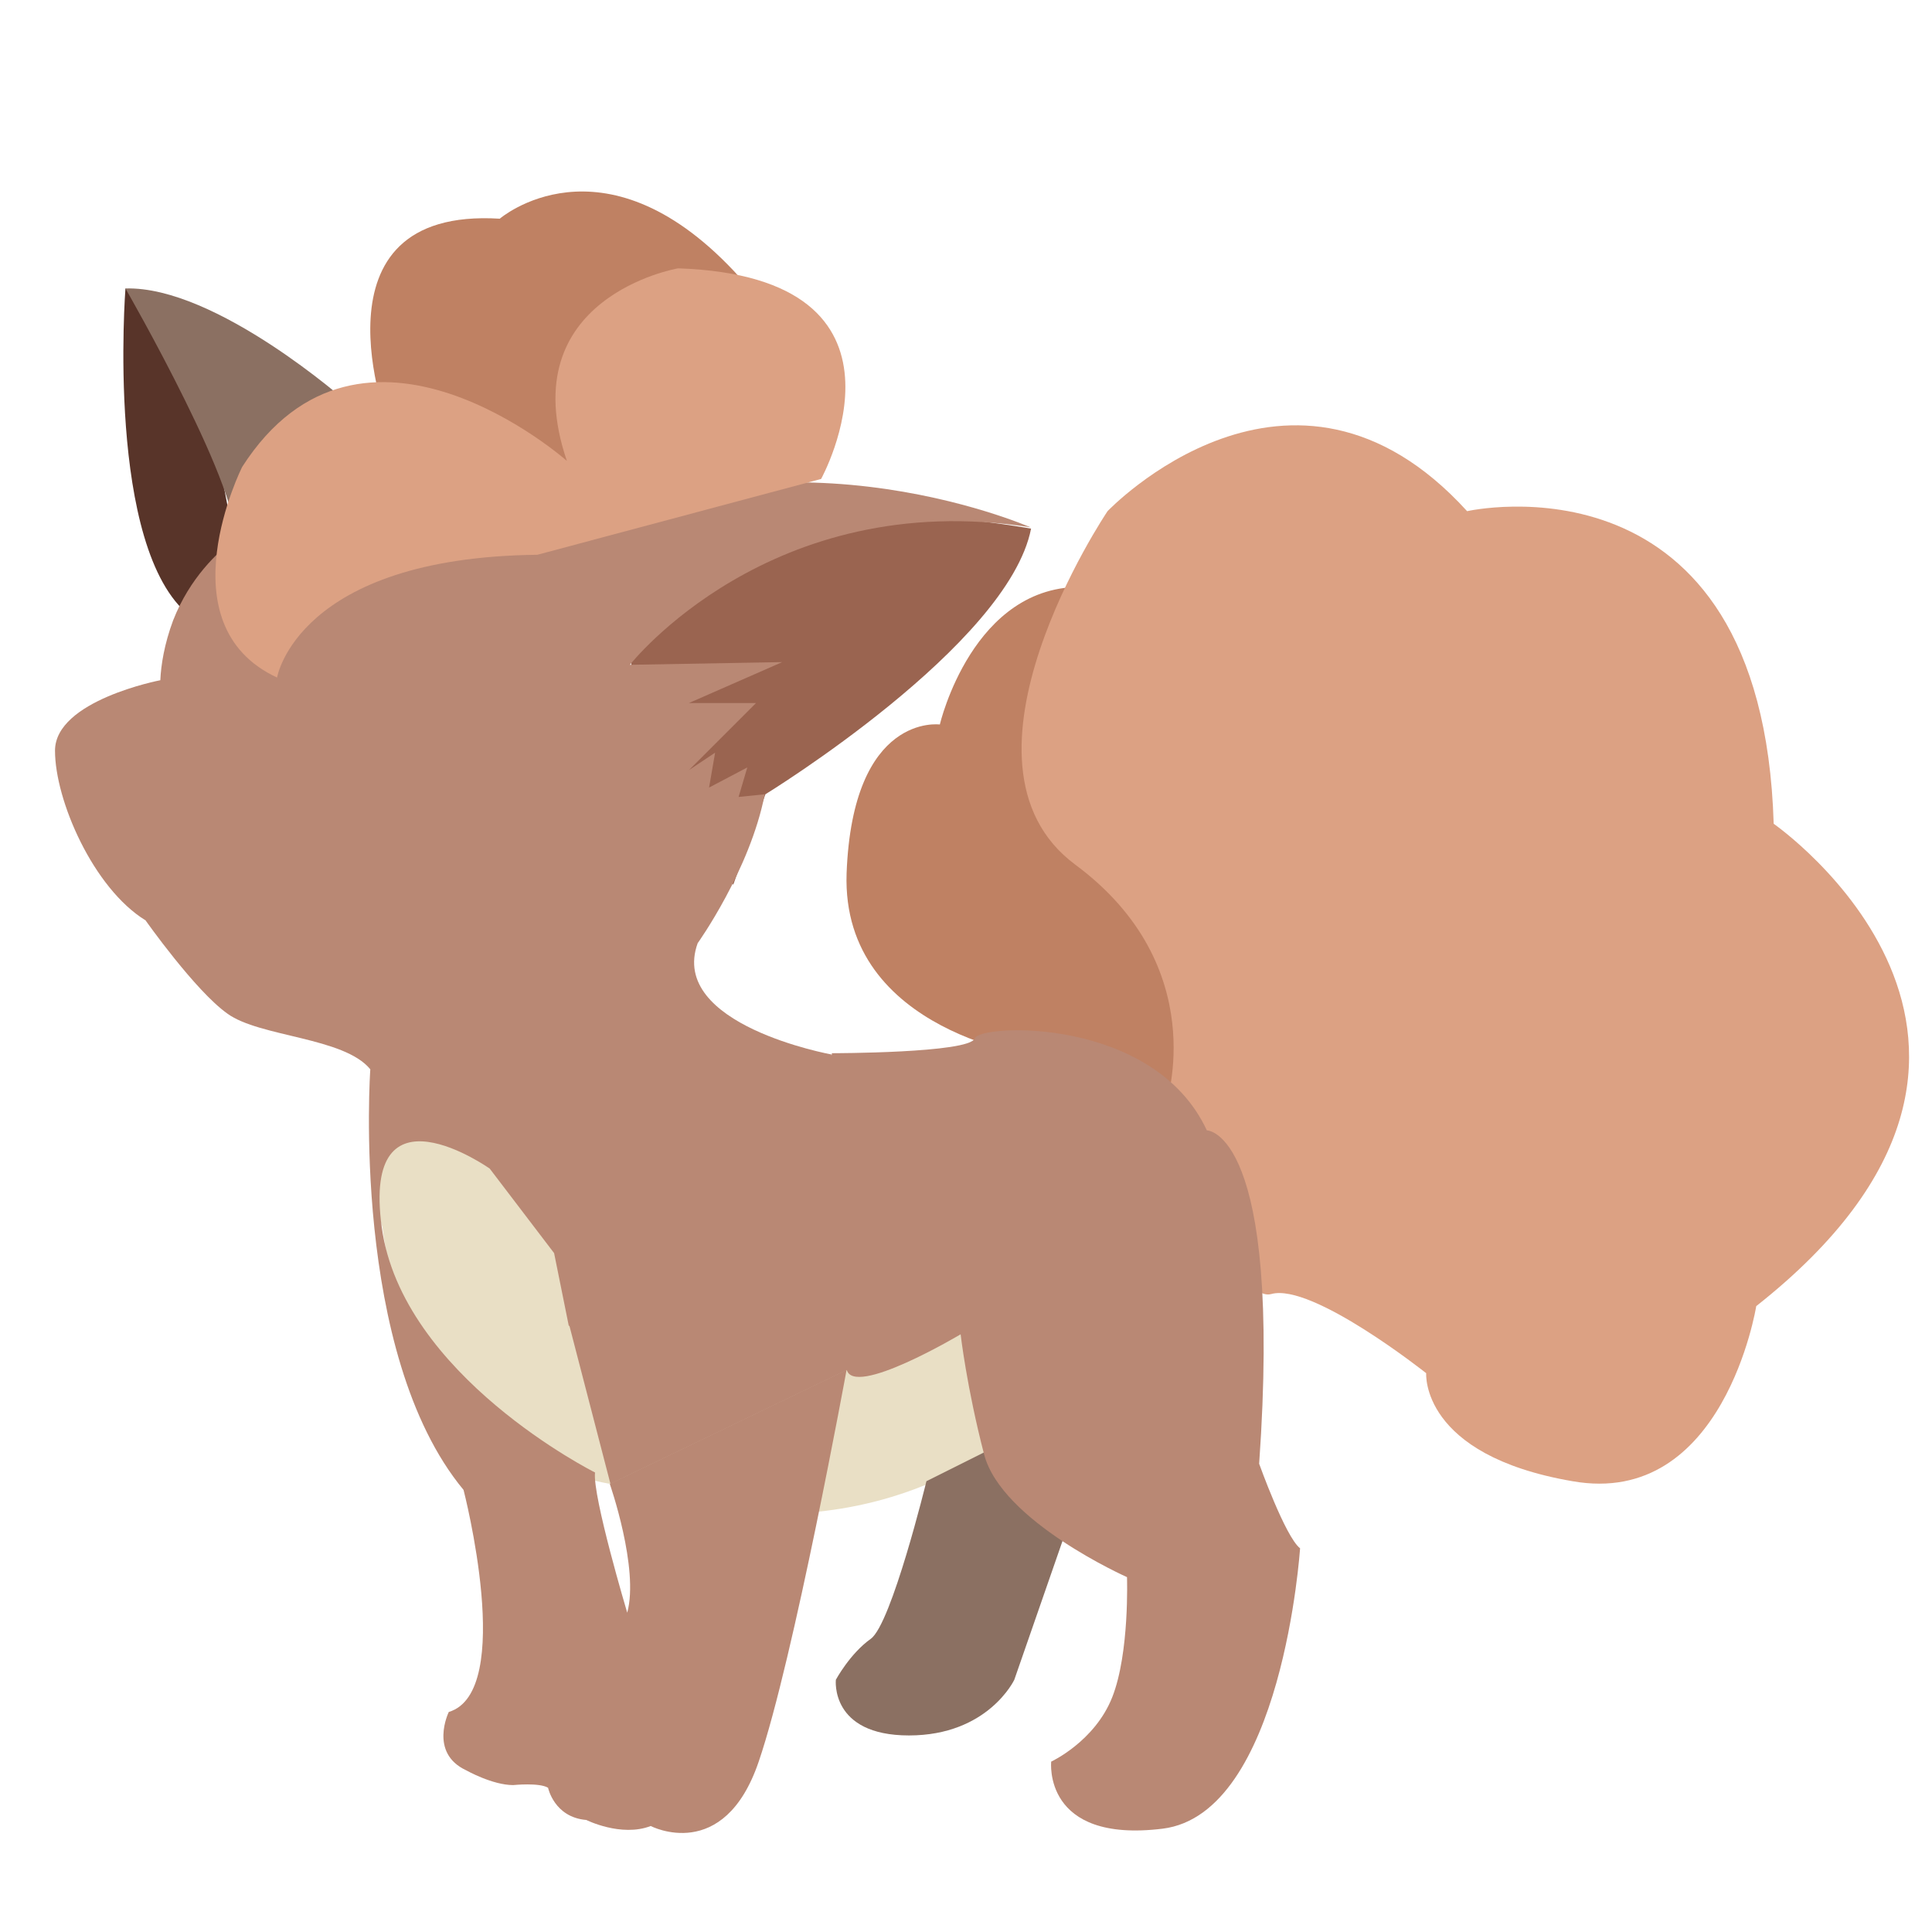
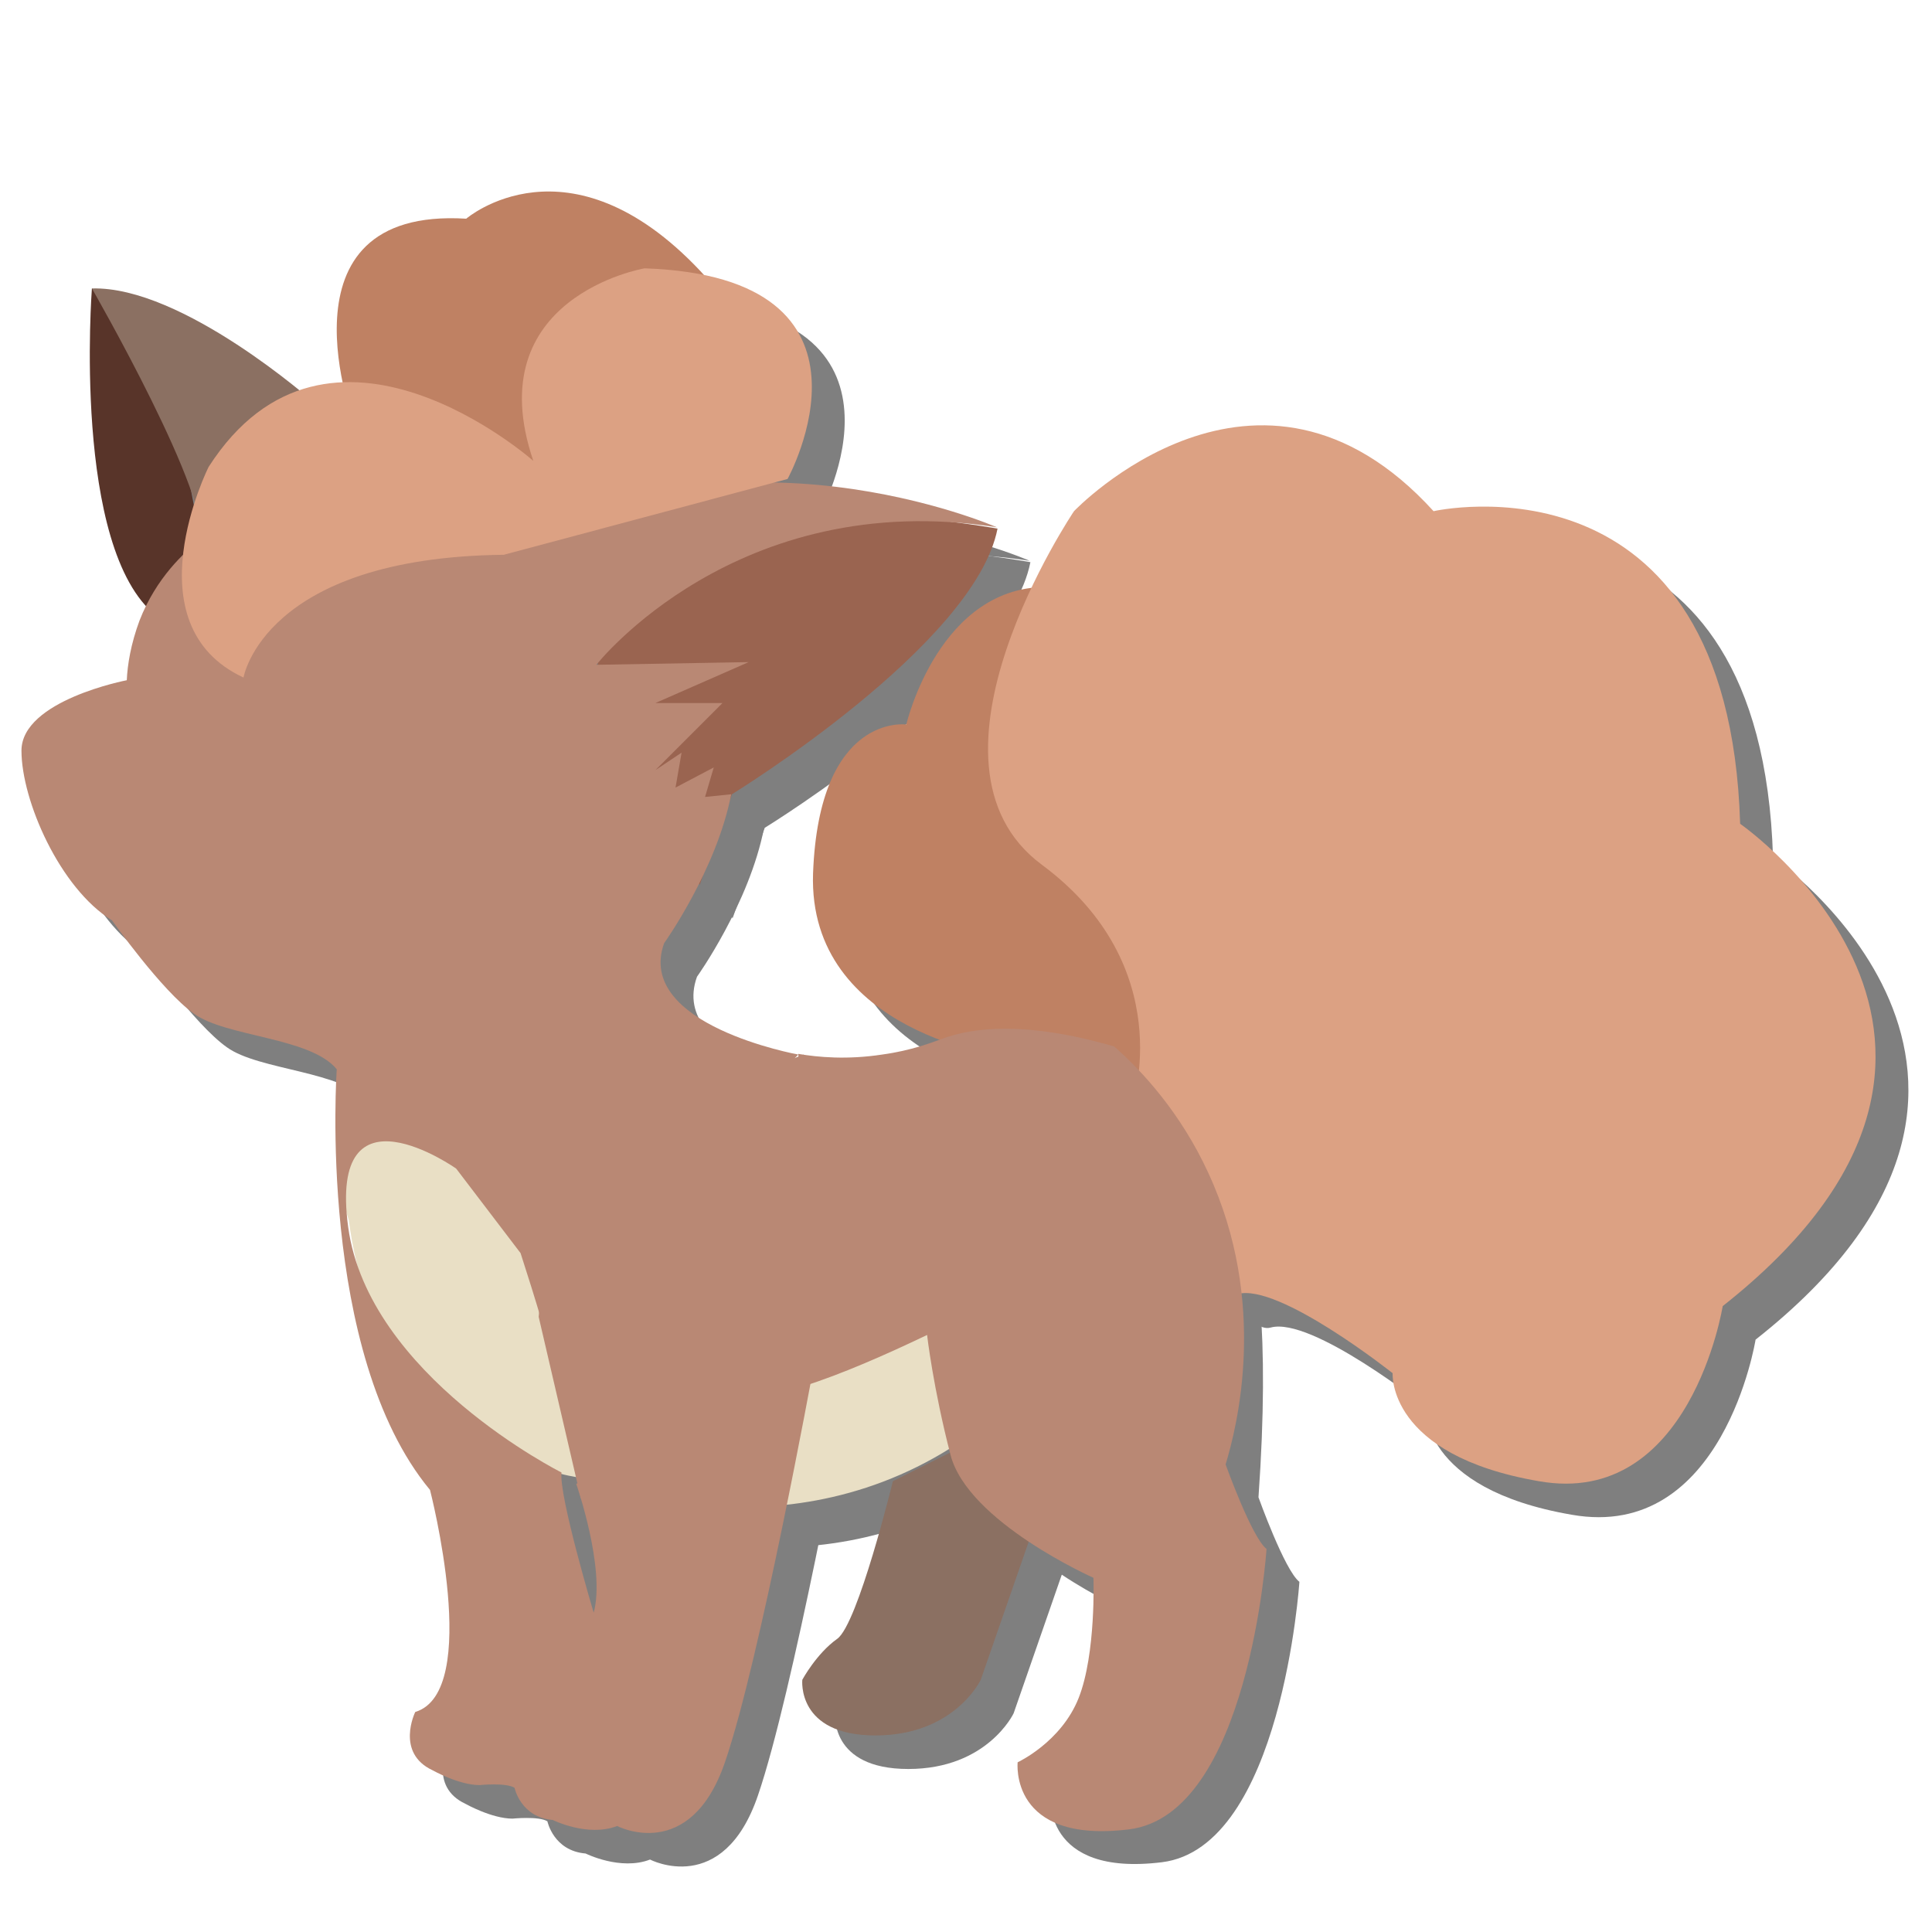
<svg xmlns="http://www.w3.org/2000/svg" version="1.1" id="Layer_1" x="0px" y="0px" viewBox="0 0 288 288" style="enable-background:new 0 0 288 288;" xml:space="preserve">
  <style type="text/css">
- 	.st0{fill:#E9DFC5;}
- 	.st1{fill:#9A6450;}
- 	.st2{fill:#583429;}
- 	.st3{fill:#8B7062;}
- 	.st4{fill:#BF8163;}
- 	.st5{fill:#DCA183;}
- 	.st6{fill:#B98874;}
+ 	.st0{opacity:0.5;}
+ 	.st1{fill:#E9DFC5;}
+ 	.st2{fill:#9A6450;}
+ 	.st3{fill:#583429;}
+ 	.st4{fill:#8B7062;}
+ 	.st5{fill:#BF8163;}
+ 	.st6{fill:#DCA183;}
+ 	.st7{fill:#B98874;}
</style>
-   <path class="st0" d="M82.7,186.8c0,0-30.1-38.3-25.7-3.9s34,38.3,34,38.3s28.8,12.6,55.8-4.4s-0.4-33.1-0.4-33.1  S43.9,143.7,57,182.9" />
-   <path class="st1" d="M94.1,99.2l15.2,32.7l4.8-13.5c0,0,36.2-22.2,39.6-39.6c3.5-17.4,0,0,0,0S86.6,66.6,94.1,97.9" />
-   <path class="st2" d="M18.7,43c0,0-3,38.8,9.6,48.8s6.5-10.9,6.5-10.9S30.9,49.1,18.7,43z" />
-   <path class="st3" d="M51.8,60c0,0-19.6-17.4-33.1-17c0,0,18.3,31.8,16.1,37.9C32.6,87,51.8,60,51.8,60z" />
-   <path class="st4" d="M57.9,63.5c0,0-12.6-32.7,16.6-30.9c0,0,15.2-13.1,34.9,7.8S84,73.5,84,73.5" />
-   <path class="st3" d="M138.1,220.8c0,0-5.2,21.3-8.3,23.5s-5.2,6.1-5.2,6.1s-0.9,8.3,10.9,8.3s15.7-8.3,15.7-8.3l7.4-21.3l-8.3-14.4  L138.1,220.8z" />
-   <path class="st4" d="M155,157.6c0,0-29.6-3.5-28.8-27.4c0.9-24,13.9-22.2,13.9-22.2S145,87,161.6,87.5s36.2,79.3,36.2,79.3l-37-0.9  L155,157.6z" />
-   <path class="st5" d="M173.8,164.6c0,0,7-20.5-13.5-35.7s4.8-52.7,4.8-52.7s27.4-28.8,53.6,0c0,0,44-10,45.7,46.6  c0,0,47.1,32.7-2.6,71.9c0,0-4.8,30.1-27.4,26.1c-22.7-3.9-21.8-16.1-21.8-16.1s-17-13.5-23.1-11.8c-6.1,1.7-16.1-30.1-16.1-30.1" />
-   <path class="st6" d="M34.8,80.5c-2.3,1.8-6.5,5.6-9,12c-1.3,3.5-1.8,6.6-1.9,8.9c0,0-15.7,3-15.7,10.5c0,7.4,5.7,20.5,13.5,25.3  c0,0,7.4,10.5,12.2,13.9c4.8,3.5,17.4,3.5,21.3,8.3c0,0-3,42.3,13.9,62.7c0,0,7.8,30.1-2.2,33.1c0,0-3,6.1,2.6,8.7  c0,0,3.9,2.2,7,2.2c0,0,3.9-0.4,5.2,0.4c0,0,0.9,4.4,5.7,4.8c0,0,5.2,2.6,9.6,0.9c0,0,10.9,5.7,16.1-9.6  c5.2-15.2,13.1-58.4,13.1-58.4l-35.3,17c0,0,4.4,12.6,2.6,19.2c0,0-5.2-17.4-4.8-20.9c0,0-28.8-14.4-31.8-36.6  c-3-22.2,16.1-8.7,16.1-8.7l9.6,12.6l2.2,10.9l39.2-40.5c0,0-24.4-4.4-20-16.6c0,0,7.8-10.9,10-22.2l-3.9,0.4l1.3-4.4l-5.7,3  l0.9-5.2l-3.9,2.6l10-10h-10l13.9-6.1l-22.7,0.4c0,0,20.9-26.6,59.7-20.5c0,0-39.6-17.4-73.6,3.9s0,0,0,0C65,82,49.9,81.2,34.8,80.5  z" />
-   <path class="st6" d="M179.9,168.5c0,0,11.3,0,7.8,49.7c0,0,3.9,10.9,6.1,12.6c0,0-2.6,39.6-20.5,41.8c-17.9,2.2-16.6-10-16.6-10  s6.5-3,9.1-9.6s2.2-17.9,2.2-17.9s-18.7-8.3-21.3-18.3s-3.5-17.9-3.5-17.9s-16.1,9.6-17,5.2c-0.9-4.4-2.2-47.1-2.2-47.1  s20.5,0,21.3-2.2S172,151.5,179.9,168.5z" />
-   <path class="st5" d="M84.5,68.7c0,0-30.5-27-48.4,0.9c0,0-11.8,23.5,5.2,31.4c0,0,3-17.9,38.8-18.3l42.3-11.3  c0,0,16.6-30.1-21.3-31.4C101,40,76.2,44.3,84.5,68.7z" />
-   <polygon class="st6" points="84.9,197.7 91,221.2 126.3,204.2 124.1,157.2 87.5,171.1 " />
+   <g class="st0">
+     <path d="M82.6,191.8c0,0-30.1-38.3-25.7-3.9s34,38.3,34,38.3s28.8,12.6,55.8-4.4s-0.4-33.1-0.4-33.1s-102.5-40-89.4-0.8" />
+     <path d="M94,104.2l15.2,32.7l4.8-13.5c0,0,36.2-22.2,39.6-39.6c3.5-17.4,0,0,0,0S86.5,71.6,94,102.9" />
+     <path d="M18.6,48c0,0-3,38.8,9.6,48.8s6.5-10.9,6.5-10.9S30.8,54.1,18.6,48z" />
+     <path d="M51.7,65c0,0-19.6-17.4-33.1-17c0,0,18.3,31.8,16.1,37.9C32.5,92,51.7,65,51.7,65z" />
+     <path d="M57.8,68.5c0,0-12.6-32.7,16.6-30.9c0,0,15.2-13.1,34.9,7.8S83.9,78.5,83.9,78.5" />
+     <path d="M138,225.8c0,0-5.2,21.3-8.3,23.5c-3.1,2.2-5.2,6.1-5.2,6.1s-0.9,8.3,10.9,8.3s15.7-8.3,15.7-8.3l7.4-21.3l-8.3-14.4   L138,225.8z" />
+     <path d="M154.9,162.6c0,0-29.6-3.5-28.8-27.4C127,111.2,140,113,140,113s4.9-21,21.5-20.5s36.2,79.3,36.2,79.3l-37-0.9L154.9,162.6   z" />
+     <path d="M173.7,169.6c0,0,7-20.5-13.5-35.7s4.8-52.7,4.8-52.7s27.4-28.8,53.6,0c0,0,44-10,45.7,46.6c0,0,47.1,32.7-2.6,71.9   c0,0-4.8,30.1-27.4,26.1c-22.7-3.9-21.8-16.1-21.8-16.1s-17-13.5-23.1-11.8s-16.1-30.1-16.1-30.1" />
+     <path d="M34.7,85.5c-2.3,1.8-6.5,5.6-9,12c-1.3,3.5-1.8,6.6-1.9,8.9c0,0-15.7,3-15.7,10.5c0,7.4,5.7,20.5,13.5,25.3   c0,0,7.4,10.5,12.2,13.9c4.8,3.5,17.4,3.5,21.3,8.3c0,0-3,42.3,13.9,62.7c0,0,7.8,30.1-2.2,33.1c0,0-3,6.1,2.6,8.7   c0,0,3.9,2.2,7,2.2c0,0,3.9-0.4,5.2,0.4c0,0,0.9,4.4,5.7,4.8c0,0,5.2,2.6,9.6,0.9c0,0,10.9,5.7,16.1-9.6   c5.2-15.2,13.1-58.4,13.1-58.4l-35.3,17c0,0,4.4,12.6,2.6,19.2c0,0-5.2-17.4-4.8-20.9c0,0-28.8-14.4-31.8-36.6s16.1-8.7,16.1-8.7   l9.6,12.6l2.2,10.9l39.2-40.5c0,0-24.4-4.4-20-16.6c0,0,7.8-10.9,10-22.2l-3.9,0.4l1.3-4.4l-5.7,3l0.9-5.2l-3.9,2.6l10-10h-10   l13.9-6.1l-22.7,0.4c0,0,20.9-26.6,59.7-20.5c0,0-39.6-17.4-73.6,3.9s0,0,0,0C64.9,87,49.8,86.2,34.7,85.5z" />
+     <path d="M179.8,173.5c0,0,11.3,0,7.8,49.7c0,0,3.9,10.9,6.1,12.6c0,0-2.6,39.6-20.5,41.8s-16.6-10-16.6-10s6.5-3,9.1-9.6   s2.2-17.9,2.2-17.9s-18.7-8.3-21.3-18.3s-3.5-17.9-3.5-17.9s-16.1,9.6-17,5.2c-0.9-4.4-2.2-47.1-2.2-47.1s20.5,0,21.3-2.2   S171.9,156.5,179.8,173.5z" />
+     <path d="M84.4,73.7c0,0-30.5-27-48.4,0.9c0,0-11.8,23.5,5.2,31.4c0,0,3-17.9,38.8-18.3l42.3-11.3c0,0,16.6-30.1-21.3-31.4   C100.9,45,76.1,49.3,84.4,73.7z" />
+     <polygon points="84.8,202.7 90.9,226.2 126.2,209.2 124,162.2 87.4,176.1  " />
+   </g>
+   <g>
+     <path class="st1" d="M77.7,185.8c0,0-30.1-38.3-25.7-3.9s34,38.3,34,38.3s28.8,12.6,55.8-4.4s-0.4-33.1-0.4-33.1   s-102.5-40-89.4-0.8" />
+     <path class="st2" d="M89.1,99.2l15.2,32.7l4.8-13.5c0,0,36.2-22.2,39.6-39.6c3.5-17.4,0,0,0,0S81.6,66.6,89.1,97.9" />
+     <path class="st3" d="M13.7,43c0,0-3,38.8,9.6,48.8s6.5-10.9,6.5-10.9S25.9,49.1,13.7,43z" />
+     <path class="st4" d="M46.8,60c0,0-19.6-17.4-33.1-17c0,0,18.3,31.8,16.1,37.9S46.8,60,46.8,60z" />
+     <path class="st5" d="M52.9,63.5c0,0-12.6-32.7,16.6-30.9c0,0,15.2-13.1,34.9,7.8S79,73.5,79,73.5" />
+     <path class="st4" d="M133.1,220.8c0,0-5.2,21.3-8.3,23.5s-5.2,6.1-5.2,6.1s-0.9,8.3,10.9,8.3s15.7-8.3,15.7-8.3l7.4-21.3l-8.3-14.4   L133.1,220.8z" />
+     <path class="st5" d="M150,157.6c0,0-29.6-3.5-28.8-27.4c0.9-24,13.9-22.2,13.9-22.2s4.9-21,21.5-20.5s36.2,79.3,36.2,79.3l-37-0.9   L150,157.6z" />
+     <path class="st6" d="M168.8,164.6c0,0,7-20.5-13.5-35.7s4.8-52.7,4.8-52.7s27.4-28.8,53.6,0c0,0,44-10,45.7,46.6   c0,0,47.1,32.7-2.6,71.9c0,0-4.8,30.1-27.4,26.1c-22.7-3.9-21.8-16.1-21.8-16.1s-17-13.5-23.1-11.8s-16.1-30.1-16.1-30.1" />
+     <path class="st7" d="M29.8,80.5c-2.3,1.8-6.5,5.6-9,12c-1.3,3.5-1.8,6.6-1.9,8.9c0,0-15.7,3-15.7,10.5c0,7.4,5.7,20.5,13.5,25.3   c0,0,7.4,10.5,12.2,13.9c4.8,3.5,17.4,3.5,21.3,8.3c0,0-3,42.3,13.9,62.7c0,0,7.8,30.1-2.2,33.1c0,0-3,6.1,2.6,8.7   c0,0,3.9,2.2,7,2.2c0,0,3.9-0.4,5.2,0.4c0,0,0.9,4.4,5.7,4.8c0,0,5.2,2.6,9.6,0.9c0,0,10.9,5.7,16.1-9.6   c5.2-15.2,13.1-58.4,13.1-58.4l-35.3,17c0,0,4.4,12.6,2.6,19.2c0,0-5.2-17.4-4.8-20.9c0,0-28.8-14.4-31.8-36.6s16.1-8.7,16.1-8.7   l9.6,12.6c1.1,3.4,2.2,6.9,3.2,10.3c12.7-13.3,25.4-26.6,38.2-39.9c0,0-24.4-4.4-20-16.6c0,0,7.8-10.9,10-22.2l-3.9,0.4l1.3-4.4   l-5.7,3l0.9-5.2l-3.9,2.6l10-10h-10l13.9-6.1l-22.7,0.4c0,0,20.9-26.6,59.7-20.5c0,0-39.6-17.4-73.6,3.9s0,0,0,0   C60,82,44.9,81.2,29.8,80.5z" />
+     <path class="st7" d="M166.1,156c4.2,3.7,9.9,9.9,14,18.8c9,19.4,4.3,37.9,2.6,43.5c0,0,3.9,10.9,6.1,12.6c0,0-2.6,39.6-20.5,41.8   s-16.6-10-16.6-10s6.5-3,9.1-9.6s2.2-17.9,2.2-17.9s-18.7-8.3-21.3-18.3s-3.5-17.9-3.5-17.9c-12.3,5.9-26.9,11.8-29.7,8   c-1.5-2,1.6-5.1,4.9-13.5c6.9-17.7,5.6-36.2,5.6-36.4c2.9,0.5,7.3,0.9,12.5,0.1c4.4-0.6,7.4-1.8,8.8-2.3   C145.1,153.1,153,152.2,166.1,156z" />
+     <path class="st6" d="M79.5,68.7c0,0-30.5-27-48.4,0.9c0,0-11.8,23.5,5.2,31.4c0,0,3-17.9,38.8-18.3l42.3-11.3   c0,0,16.6-30.1-21.3-31.4C96,40,71.2,44.3,79.5,68.7z" />
+     <path class="st7" d="M80.3,196.3c2.1,9,4.2,18.1,6.3,27.1c13.2-6.6,26.3-13.2,39.5-19.9c-2.1-15.4-4.2-30.9-6.3-46.3l-37.3,14.5   C81.8,179.9,81,188.1,80.3,196.3z" />
+   </g>
</svg>
